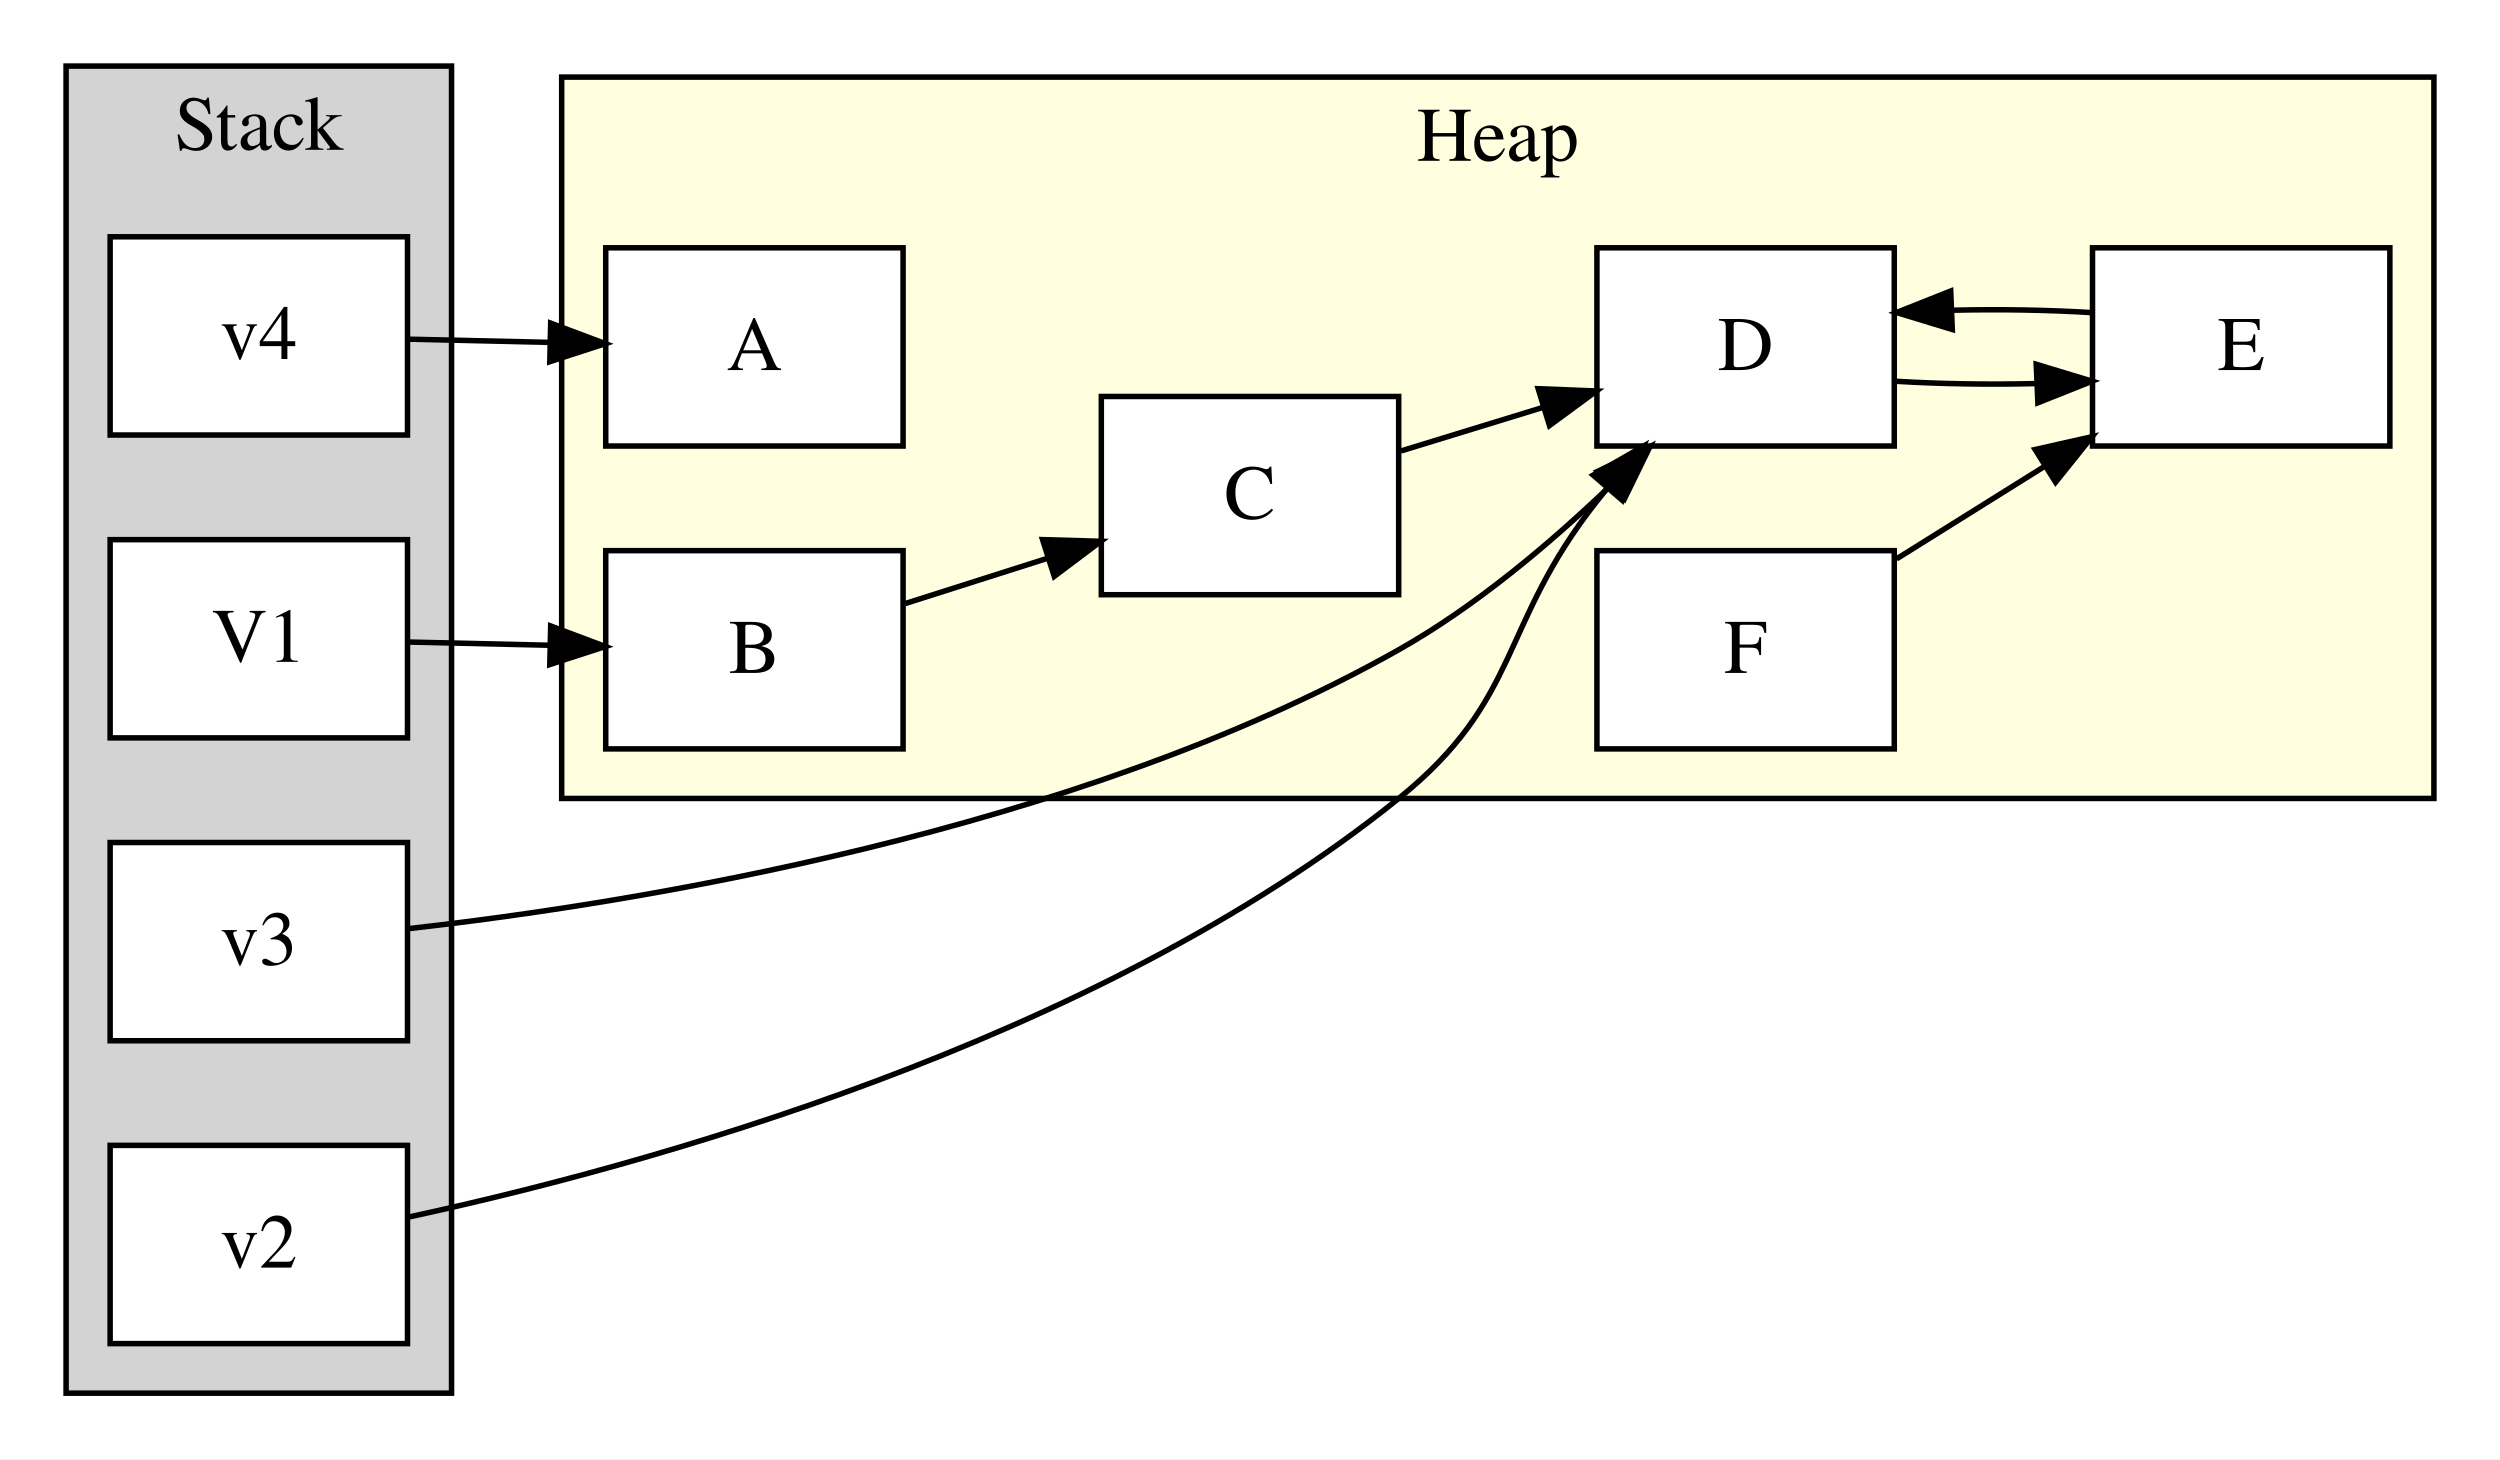
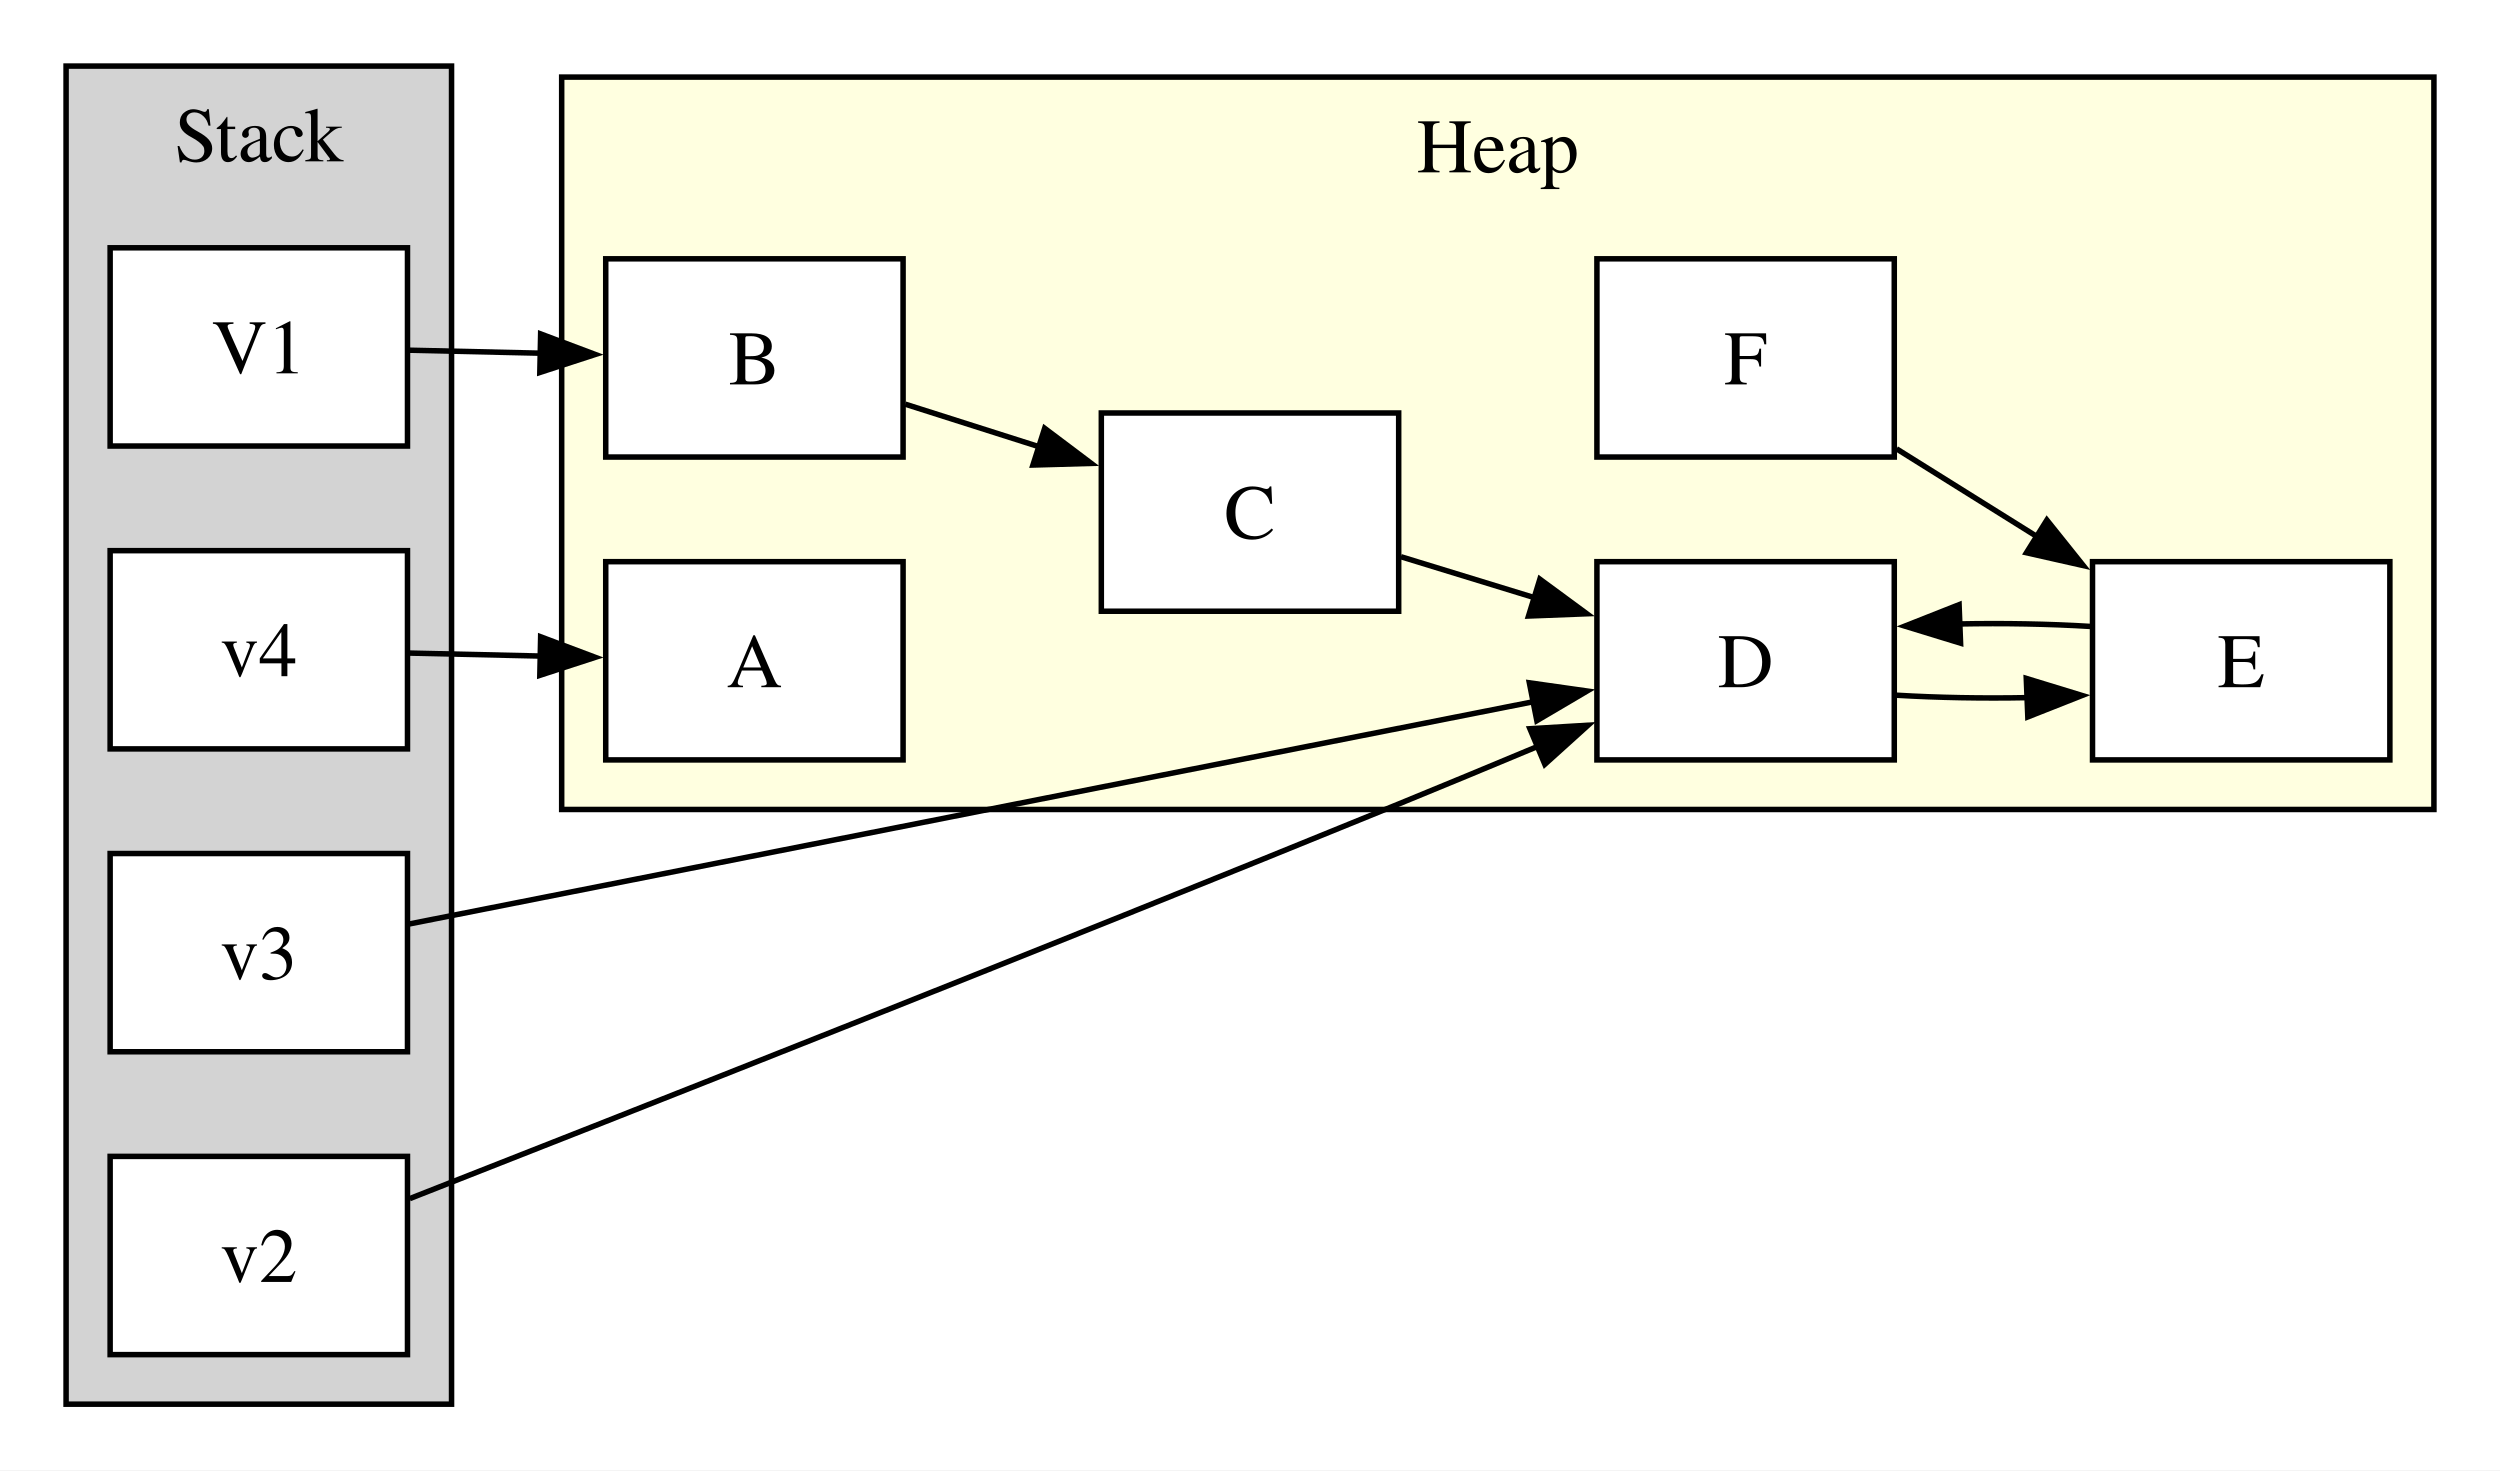
- <svg xmlns="http://www.w3.org/2000/svg" width="454pt" height="265pt" viewBox="0.00 0.00 454.00 265.00">
-   <g id="graph0" class="graph" transform="scale(1 1) rotate(0) translate(4 261)">
-     <polygon fill="white" stroke="none" points="-4,4 -4,-261 450,-261 450,4 -4,4" />
+ <svg xmlns="http://www.w3.org/2000/svg" width="454pt" height="267pt" viewBox="0.00 0.00 454.00 267.00">
+   <g id="graph0" class="graph" transform="scale(1 1) rotate(0) translate(4 263)">
+     <polygon fill="white" stroke="none" points="-4,4 -4,-263 450,-263 450,4 -4,4" />
    <g id="clust1" class="cluster">
-       <polygon fill="lightgrey" stroke="black" points="8,-8 8,-249 78,-249 78,-8 8,-8" />
-       <text text-anchor="middle" x="43" y="-233.8" font-family="Times,serif" font-size="14.00">Stack</text>
+       <polygon fill="lightgrey" stroke="black" points="8,-8 8,-251 78,-251 78,-8 8,-8" />
+       <text xml:space="preserve" text-anchor="middle" x="43" y="-233.7" font-family="Times,serif" font-size="14.00">Stack</text>
    </g>
    <g id="clust2" class="cluster">
-       <polygon fill="lightyellow" stroke="black" points="98,-116 98,-247 438,-247 438,-116 98,-116" />
-       <text text-anchor="middle" x="268" y="-231.8" font-family="Times,serif" font-size="14.00">Heap</text>
+       <polygon fill="lightyellow" stroke="black" points="98,-116 98,-249 438,-249 438,-116 98,-116" />
+       <text xml:space="preserve" text-anchor="middle" x="268" y="-231.7" font-family="Times,serif" font-size="14.00">Heap</text>
    </g>
    <g id="node1" class="node">
-       <polygon fill="white" stroke="black" points="16,-182 16,-218 70,-218 70,-182 16,-182" />
-       <text text-anchor="middle" x="43" y="-195.8" font-family="Times,serif" font-size="14.00">v4</text>
+       <polygon fill="white" stroke="black" points="16,-127 16,-163 70,-163 70,-127 16,-127" />
+       <text xml:space="preserve" text-anchor="middle" x="43" y="-140.2" font-family="Times,serif" font-size="14.00">v4</text>
    </g>
    <g id="node5" class="node">
-       <polygon fill="white" stroke="black" points="106,-180 106,-216 160,-216 160,-180 106,-180" />
-       <text text-anchor="middle" x="133" y="-193.8" font-family="Times,serif" font-size="14.00">A</text>
+       <polygon fill="white" stroke="black" points="106,-125 106,-161 160,-161 160,-125 106,-125" />
+       <text xml:space="preserve" text-anchor="middle" x="133" y="-138.2" font-family="Times,serif" font-size="14.00">A</text>
    </g>
    <g id="edge4" class="edge">
-       <path fill="none" stroke="black" d="M70.403,-199.4C78.393,-199.218 87.311,-199.016 95.824,-198.822" />
-       <polygon fill="black" stroke="black" points="96.001,-202.319 105.919,-198.593 95.842,-195.321 96.001,-202.319" />
+       <path fill="none" stroke="black" d="M70.4,-144.4C77.89,-144.23 86.18,-144.04 94.2,-143.86" />
+       <polygon fill="black" stroke="black" points="94.18,-147.36 104.1,-143.63 94.03,-140.36 94.18,-147.36" />
    </g>
    <g id="node2" class="node">
      <polygon fill="white" stroke="black" points="16,-72 16,-108 70,-108 70,-72 16,-72" />
-       <text text-anchor="middle" x="43" y="-85.8" font-family="Times,serif" font-size="14.00">v3</text>
+       <text xml:space="preserve" text-anchor="middle" x="43" y="-85.2" font-family="Times,serif" font-size="14.00">v3</text>
    </g>
    <g id="node8" class="node">
-       <polygon fill="white" stroke="black" points="286,-180 286,-216 340,-216 340,-180 286,-180" />
-       <text text-anchor="middle" x="313" y="-193.8" font-family="Times,serif" font-size="14.00">D</text>
+       <polygon fill="white" stroke="black" points="286,-125 286,-161 340,-161 340,-125 286,-125" />
+       <text xml:space="preserve" text-anchor="middle" x="313" y="-138.2" font-family="Times,serif" font-size="14.00">D</text>
    </g>
    <g id="edge3" class="edge">
-       <path fill="none" stroke="black" d="M70.007,-92.334C110.728,-96.91 190.98,-109.705 250,-143 263.917,-150.851 277.426,-162.24 288.263,-172.62" />
-       <polygon fill="black" stroke="black" points="286.081,-175.385 295.649,-179.935 291.006,-170.411 286.081,-175.385" />
+       <path fill="none" stroke="black" d="M70.18,-95.18C118.02,-104.64 219.66,-124.74 274.71,-135.62" />
+       <polygon fill="black" stroke="black" points="273.73,-139 284.22,-137.51 275.09,-132.13 273.73,-139" />
    </g>
    <g id="node3" class="node">
      <polygon fill="white" stroke="black" points="16,-17 16,-53 70,-53 70,-17 16,-17" />
-       <text text-anchor="middle" x="43" y="-30.8" font-family="Times,serif" font-size="14.00">v2</text>
+       <text xml:space="preserve" text-anchor="middle" x="43" y="-30.2" font-family="Times,serif" font-size="14.00">v2</text>
    </g>
    <g id="edge2" class="edge">
-       <path fill="none" stroke="black" d="M70.317,-40.01C112.173,-49.064 194.811,-71.488 250,-116 272.452,-134.108 268.129,-147.359 286,-170 286.575,-170.729 287.166,-171.462 287.767,-172.196" />
-       <polygon fill="black" stroke="black" points="285.318,-174.715 294.501,-179.999 290.617,-170.141 285.318,-174.715" />
+       <path fill="none" stroke="black" d="M70.4,-45.33C109.65,-60.73 185.68,-90.72 250,-117 258.19,-120.35 266.96,-123.99 275.26,-127.46" />
+       <polygon fill="black" stroke="black" points="273.83,-130.66 284.4,-131.3 276.54,-124.2 273.83,-130.66" />
    </g>
    <g id="node4" class="node">
-       <polygon fill="white" stroke="black" points="16,-127 16,-163 70,-163 70,-127 16,-127" />
-       <text text-anchor="middle" x="43" y="-140.8" font-family="Times,serif" font-size="14.00">V1</text>
+       <polygon fill="white" stroke="black" points="16,-182 16,-218 70,-218 70,-182 16,-182" />
+       <text xml:space="preserve" text-anchor="middle" x="43" y="-195.2" font-family="Times,serif" font-size="14.00">V1</text>
    </g>
    <g id="node6" class="node">
-       <polygon fill="white" stroke="black" points="106,-125 106,-161 160,-161 160,-125 106,-125" />
-       <text text-anchor="middle" x="133" y="-138.8" font-family="Times,serif" font-size="14.00">B</text>
+       <polygon fill="white" stroke="black" points="106,-180 106,-216 160,-216 160,-180 106,-180" />
+       <text xml:space="preserve" text-anchor="middle" x="133" y="-193.2" font-family="Times,serif" font-size="14.00">B</text>
    </g>
    <g id="edge1" class="edge">
-       <path fill="none" stroke="black" d="M70.403,-144.4C78.393,-144.218 87.311,-144.016 95.824,-143.822" />
-       <polygon fill="black" stroke="black" points="96.001,-147.319 105.919,-143.593 95.842,-140.321 96.001,-147.319" />
+       <path fill="none" stroke="black" d="M70.4,-199.4C77.89,-199.23 86.18,-199.04 94.2,-198.86" />
+       <polygon fill="black" stroke="black" points="94.18,-202.36 104.1,-198.63 94.03,-195.36 94.18,-202.36" />
    </g>
    <g id="node7" class="node">
-       <polygon fill="white" stroke="black" points="196,-153 196,-189 250,-189 250,-153 196,-153" />
-       <text text-anchor="middle" x="223" y="-166.8" font-family="Times,serif" font-size="14.00">C</text>
+       <polygon fill="white" stroke="black" points="196,-152 196,-188 250,-188 250,-152 196,-152" />
+       <text xml:space="preserve" text-anchor="middle" x="223" y="-165.2" font-family="Times,serif" font-size="14.00">C</text>
    </g>
    <g id="edge5" class="edge">
-       <path fill="none" stroke="black" d="M160.403,-151.401C168.569,-153.999 177.703,-156.905 186.385,-159.668" />
-       <polygon fill="black" stroke="black" points="185.328,-163.005 195.919,-162.701 187.451,-156.334 185.328,-163.005" />
+       <path fill="none" stroke="black" d="M160.4,-189.6C168.06,-187.16 176.57,-184.46 184.76,-181.85" />
+       <polygon fill="black" stroke="black" points="185.71,-185.22 194.17,-178.85 183.58,-178.55 185.71,-185.22" />
    </g>
    <g id="edge6" class="edge">
-       <path fill="none" stroke="black" d="M250.403,-179.101C258.481,-181.579 267.507,-184.349 276.105,-186.987" />
-       <polygon fill="black" stroke="black" points="275.332,-190.411 285.919,-189.998 277.386,-183.719 275.332,-190.411" />
+       <path fill="none" stroke="black" d="M250.4,-161.9C258.06,-159.55 266.57,-156.94 274.76,-154.43" />
+       <polygon fill="black" stroke="black" points="275.64,-157.82 284.17,-151.54 273.58,-151.13 275.64,-157.82" />
    </g>
    <g id="node9" class="node">
-       <polygon fill="white" stroke="black" points="376,-180 376,-216 430,-216 430,-180 376,-180" />
-       <text text-anchor="middle" x="403" y="-193.8" font-family="Times,serif" font-size="14.00">E</text>
+       <polygon fill="white" stroke="black" points="376,-125 376,-161 430,-161 430,-125 376,-125" />
+       <text xml:space="preserve" text-anchor="middle" x="403" y="-138.2" font-family="Times,serif" font-size="14.00">E</text>
    </g>
    <g id="edge7" class="edge">
-       <path fill="none" stroke="black" d="M340.403,-191.755C348.393,-191.272 357.311,-191.135 365.824,-191.346" />
-       <polygon fill="black" stroke="black" points="365.779,-194.847 375.919,-191.774 366.076,-187.853 365.779,-194.847" />
+       <path fill="none" stroke="black" d="M340.4,-136.75C347.89,-136.3 356.18,-136.15 364.2,-136.31" />
+       <polygon fill="black" stroke="black" points="363.97,-139.8 374.1,-136.7 364.25,-132.81 363.97,-139.8" />
    </g>
    <g id="edge8" class="edge">
-       <path fill="none" stroke="black" d="M375.919,-204.226C367.954,-204.718 359.044,-204.864 350.52,-204.663" />
-       <polygon fill="black" stroke="black" points="350.539,-201.16 340.403,-204.245 350.25,-208.154 350.539,-201.16" />
+       <path fill="none" stroke="black" d="M375.62,-149.24C368.13,-149.7 359.84,-149.85 351.82,-149.69" />
+       <polygon fill="black" stroke="black" points="352.04,-146.2 341.92,-149.3 351.77,-153.19 352.04,-146.2" />
    </g>
    <g id="node10" class="node">
-       <polygon fill="white" stroke="black" points="286,-125 286,-161 340,-161 340,-125 286,-125" />
-       <text text-anchor="middle" x="313" y="-138.8" font-family="Times,serif" font-size="14.00">F</text>
+       <polygon fill="white" stroke="black" points="286,-180 286,-216 340,-216 340,-180 286,-180" />
+       <text xml:space="preserve" text-anchor="middle" x="313" y="-193.2" font-family="Times,serif" font-size="14.00">F</text>
    </g>
    <g id="edge9" class="edge">
-       <path fill="none" stroke="black" d="M340.403,-159.502C348.832,-164.77 358.293,-170.683 367.224,-176.265" />
-       <polygon fill="black" stroke="black" points="365.584,-179.367 375.919,-181.699 369.294,-173.431 365.584,-179.367" />
+       <path fill="none" stroke="black" d="M340.4,-181.5C348.41,-176.49 357.34,-170.91 365.87,-165.58" />
+       <polygon fill="black" stroke="black" points="367.71,-168.56 374.33,-160.29 364,-162.62 367.71,-168.56" />
    </g>
  </g>
</svg>
